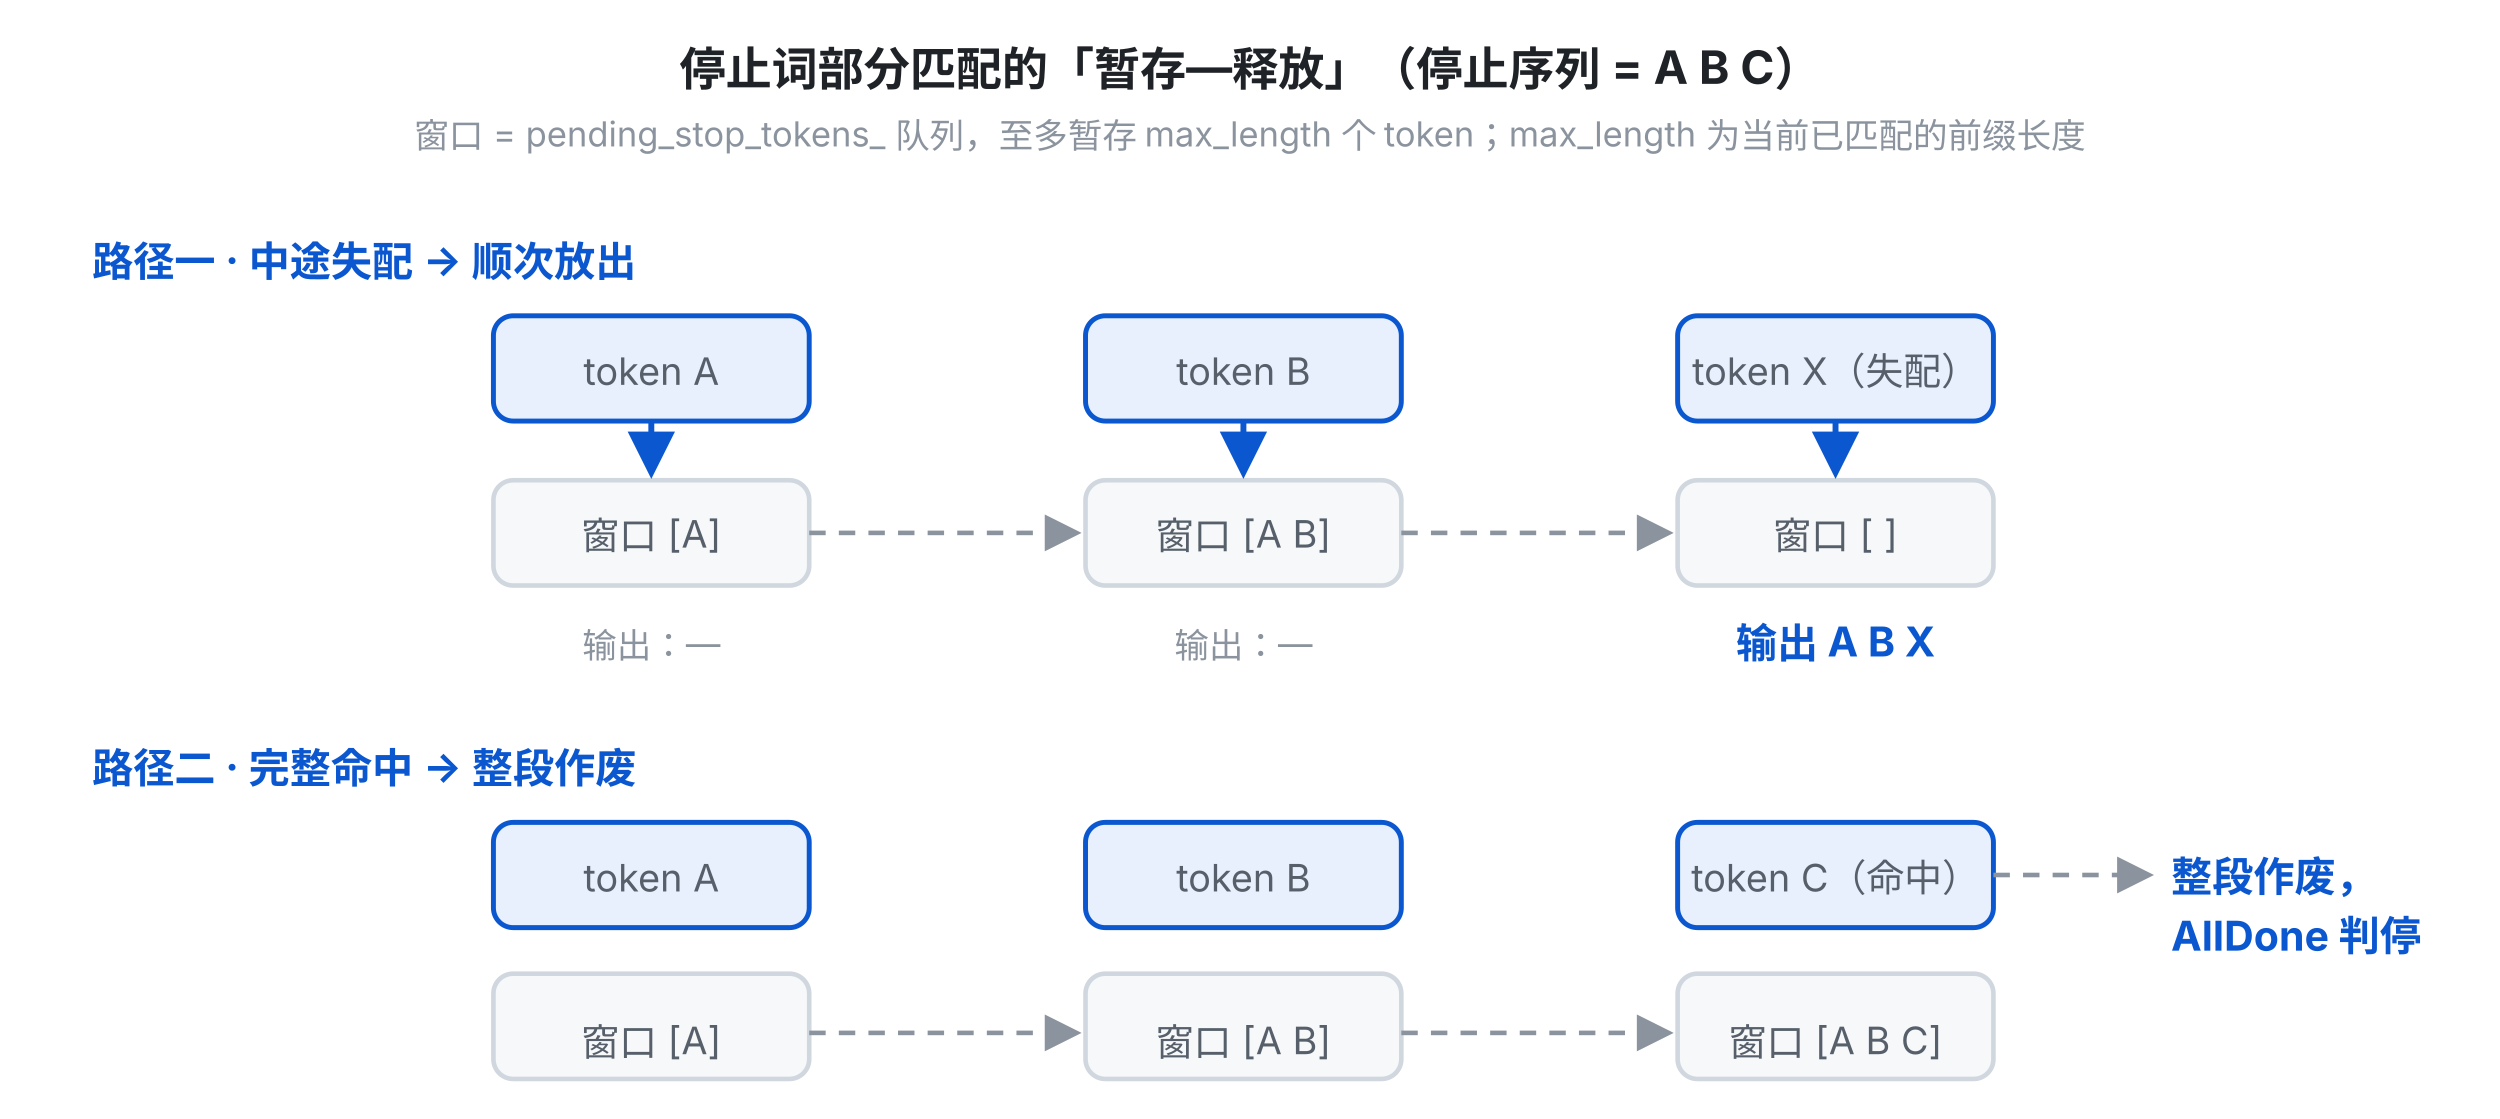
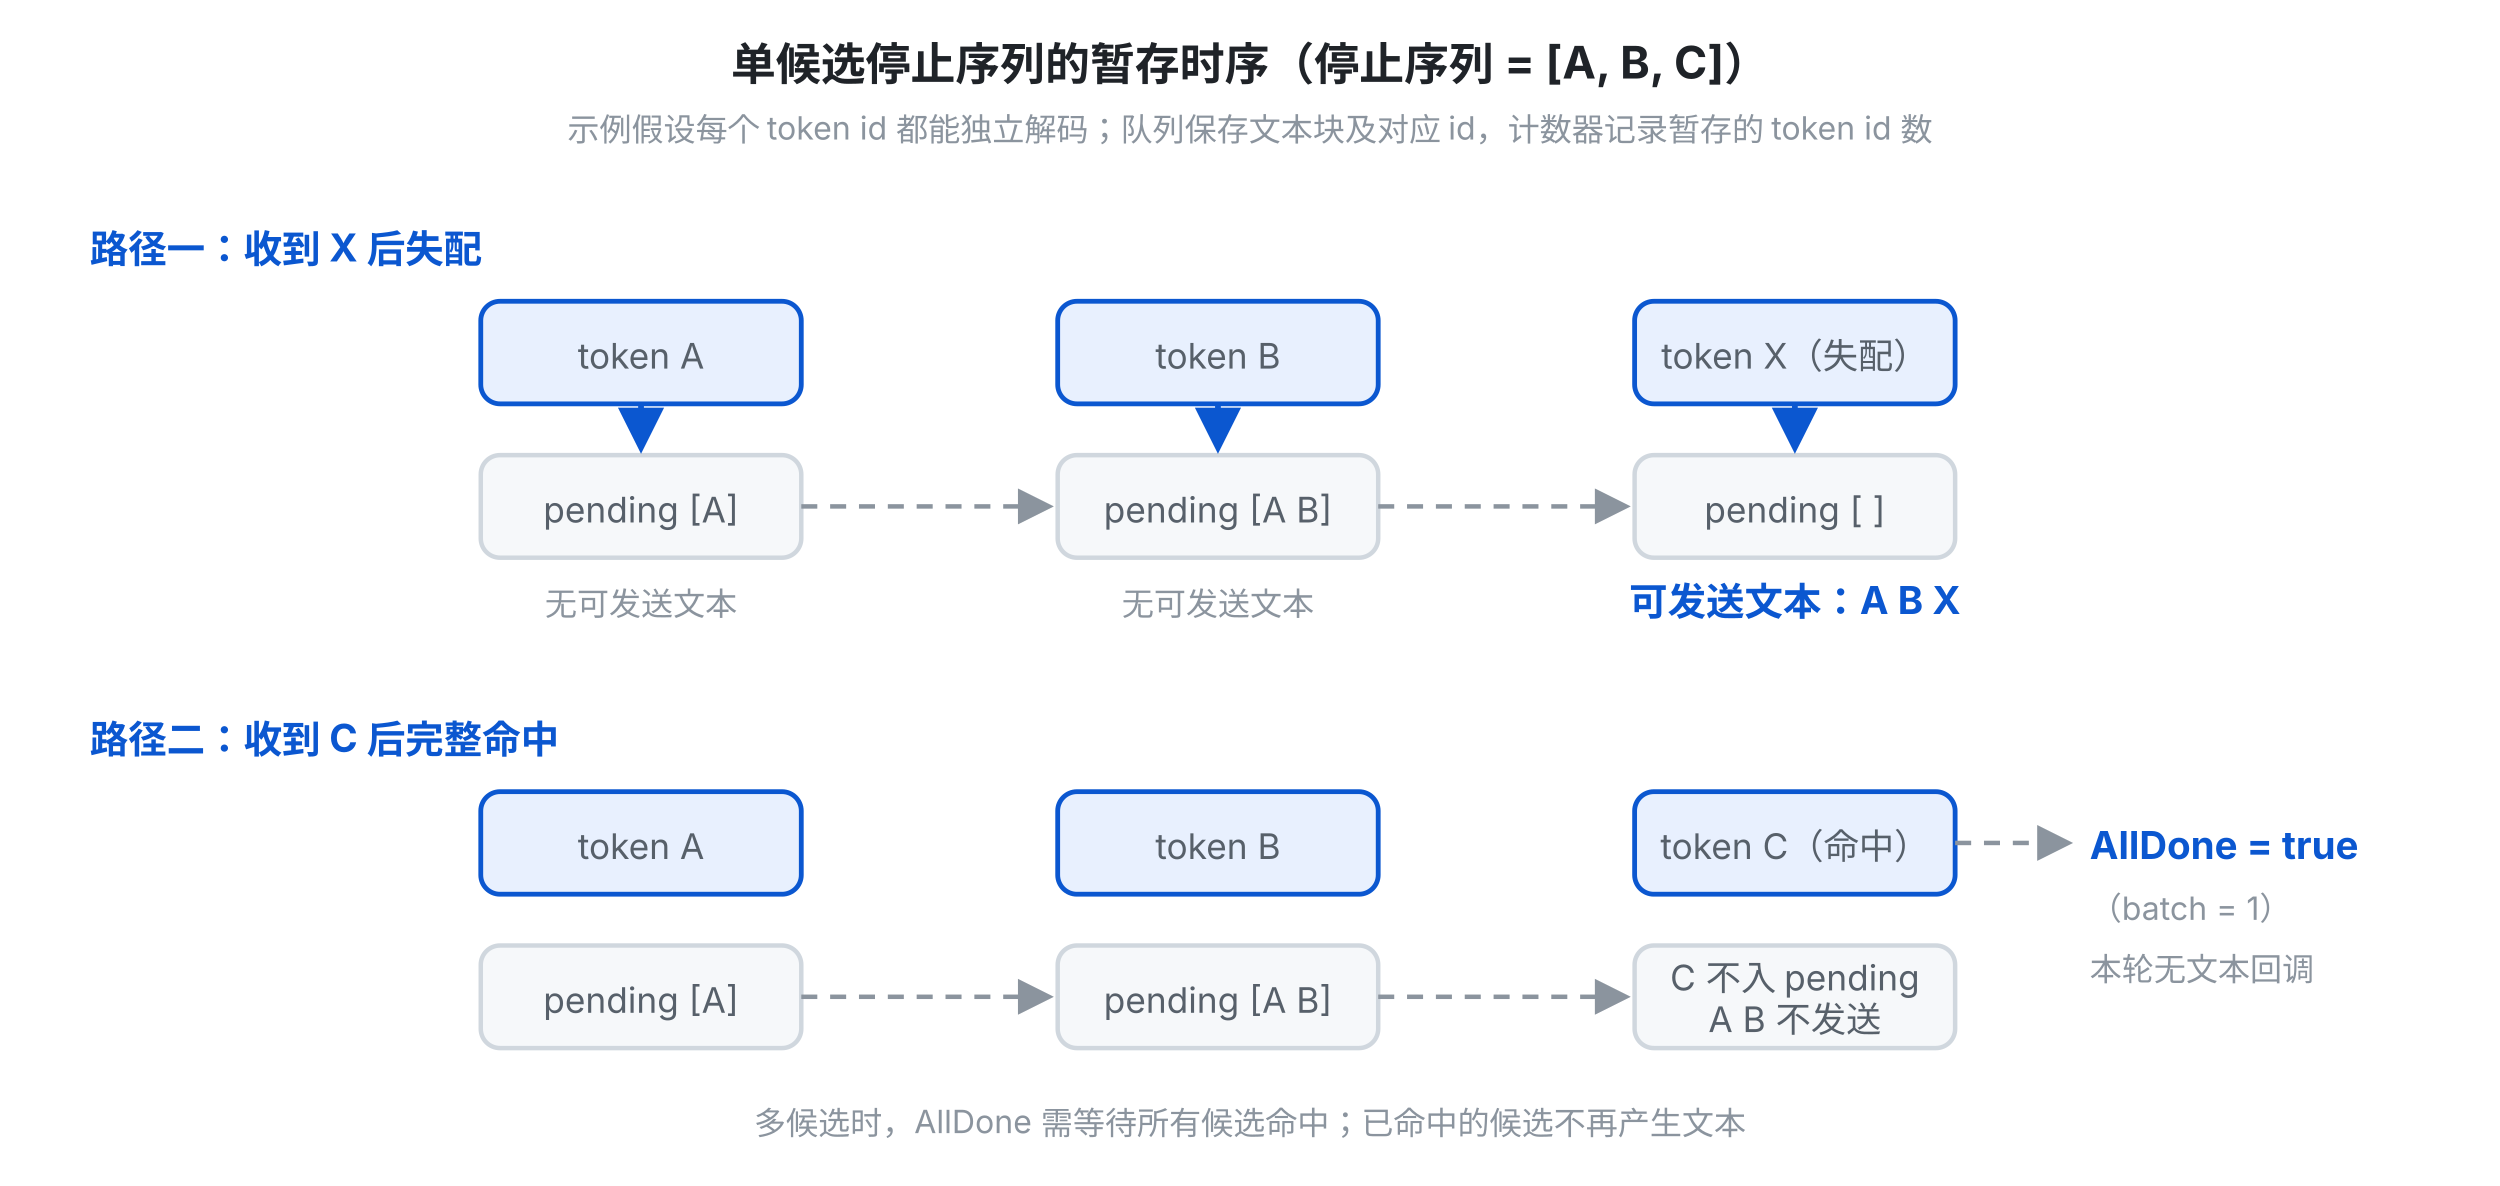
- <svg xmlns="http://www.w3.org/2000/svg" viewBox="0 0 760 340" width="760" height="340" role="img" aria-label="停止词部分匹配的暂存与释放">
-   <style>
-     text{font-family:-apple-system, "PingFang SC", "Microsoft YaHei", sans-serif}
-     .b{fill:var(--fig-surface, #f6f8fa);stroke:var(--fig-border, #d0d7de);stroke-width:1.4}
-     .bl{fill:var(--fig-accent-soft, #e8f0fe);stroke:var(--fig-accent, #0b57d0);stroke-width:1.5}
-     .t{fill:var(--fig-text, #1f2328);font-size:14px;font-weight:700}
-     .tw{fill:var(--fig-accent, #0b57d0);font-size:12.5px;font-weight:700}
-     .ts{fill:var(--fig-text-soft, #57606a);font-size:11.5px}
-     .td{fill:var(--fig-text-dim, #8b949e);font-size:10.5px}
-     .edge{stroke:var(--fig-accent, #0b57d0);stroke-width:1.8;fill:none}
-     .edged{stroke:var(--fig-text-dim, #8b949e);stroke-width:1.4;fill:none;stroke-dasharray:5 4}
-   </style>
+ <svg xmlns="http://www.w3.org/2000/svg" viewBox="0 0 780 370" width="780" height="370" role="img" aria-label="单候选停止序列在部分匹配、失配和完整命中时的暂存与发送行为">
  <defs>
+     <style>
+       text { font-family: -apple-system, "PingFang SC", "Microsoft YaHei", sans-serif; }
+       .b { fill: var(--fig-surface, #f6f8fa); stroke: var(--fig-border, #d0d7de); stroke-width: 1.4; }
+       .bl { fill: var(--fig-accent-soft, #e8f0fe); stroke: var(--fig-accent, #0b57d0); stroke-width: 1.5; }
+       .t { fill: var(--fig-text, #1f2328); font-size: 14px; font-weight: 700; }
+       .tw { fill: var(--fig-accent, #0b57d0); font-size: 12px; font-weight: 700; }
+       .ts { fill: var(--fig-text-soft, #57606a); font-size: 11px; }
+       .td { fill: var(--fig-text-dim, #8b949e); font-size: 10px; }
+       .edge { stroke: var(--fig-accent, #0b57d0); stroke-width: 1.8; fill: none; }
+       .edged { stroke: var(--fig-text-dim, #8b949e); stroke-width: 1.4; fill: none; stroke-dasharray: 5 4; }
+     </style>
    <marker id="ar" orient="auto-start-reverse" markerWidth="8" markerHeight="8" refX="6" refY="4">
      <path d="M0,0 L8,4 L0,8 z" fill="var(--fig-accent, #0b57d0)" />
    </marker>
    <marker id="ard" orient="auto-start-reverse" markerWidth="8" markerHeight="8" refX="6" refY="4">
      <path d="M0,0 L8,4 L0,8 z" fill="var(--fig-text-dim, #8b949e)" />
    </marker>
  </defs>
-   <text class="t" x="380" y="26" text-anchor="middle">停止词部分匹配的「暂存—释放」（停止序列 = A B C）</text>
-   <text class="td" x="380" y="45" text-anchor="middle">窗口 = pending_stop_tokens_ 队列，至多暂存 max_length 个 token；max_length 为当前已匹配的前缀长度</text>
-   <text class="tw" x="28" y="84">路径一 · 中途失配 → 顺次放出</text>
-   <rect class="bl" x="150" y="96" width="96" height="32" rx="6" />
-   <text class="ts" x="198" y="117" text-anchor="middle">token A</text>
-   <rect class="b" x="150" y="146" width="96" height="32" rx="6" />
-   <text class="ts" x="198" y="167" text-anchor="middle">窗口 [A]</text>
-   <text class="td" x="198" y="200" text-anchor="middle">输出：—</text>
-   <path class="edge" d="M198,128 V142" marker-end="url(#ar)" />
-   <rect class="bl" x="330" y="96" width="96" height="32" rx="6" />
-   <text class="ts" x="378" y="117" text-anchor="middle">token B</text>
-   <rect class="b" x="330" y="146" width="96" height="32" rx="6" />
-   <text class="ts" x="378" y="167" text-anchor="middle">窗口 [A B]</text>
-   <text class="td" x="378" y="200" text-anchor="middle">输出：—</text>
-   <path class="edge" d="M378,128 V142" marker-end="url(#ar)" />
-   <path class="edged" d="M246,162 H326" marker-end="url(#ard)" />
-   <rect class="bl" x="510" y="96" width="96" height="32" rx="6" />
-   <text class="ts" x="558" y="117" text-anchor="middle">token X（失配）</text>
-   <rect class="b" x="510" y="146" width="96" height="32" rx="6" />
-   <text class="ts" x="558" y="167" text-anchor="middle">窗口 [ ]</text>
-   <text class="tw" x="558" y="200" text-anchor="middle">输出 A B X</text>
-   <path class="edge" d="M558,128 V142" marker-end="url(#ar)" />
-   <path class="edged" d="M426,162 H506" marker-end="url(#ard)" />
-   <text class="tw" x="28" y="238">路径二 · 完整命中 → 整段作废</text>
-   <rect class="bl" x="150" y="250" width="96" height="32" rx="6" />
-   <text class="ts" x="198" y="271" text-anchor="middle">token A</text>
-   <rect class="b" x="150" y="298" width="96" height="32" rx="6" transform="translate(0,-2)" />
-   <text class="ts" x="198" y="321" text-anchor="middle">窗口 [A]</text>
-   <text class="td" x="198" y="338" text-anchor="middle" />
-   <rect class="bl" x="330" y="250" width="96" height="32" rx="6" />
-   <text class="ts" x="378" y="271" text-anchor="middle">token B</text>
-   <rect class="b" x="330" y="298" width="96" height="32" rx="6" transform="translate(0,-2)" />
-   <text class="ts" x="378" y="321" text-anchor="middle">窗口 [A B]</text>
-   <path class="edged" d="M246,314 H326" marker-end="url(#ard)" />
-   <rect class="bl" x="510" y="250" width="96" height="32" rx="6" />
-   <text class="ts" x="558" y="271" text-anchor="middle">token C（命中）</text>
-   <rect class="b" x="510" y="298" width="96" height="32" rx="6" transform="translate(0,-2)" />
-   <text class="ts" x="558" y="321" text-anchor="middle">窗口 [A B C]</text>
-   <path class="edged" d="M426,314 H506" marker-end="url(#ard)" />
-   <text class="tw" x="660" y="271">整段作废，</text>
-   <text class="tw" x="660" y="289">AllDone 判停</text>
-   <path class="edged" d="M606,266 H652" marker-end="url(#ard)" />
+   <text class="t" x="390" y="25" text-anchor="middle">单候选停止序列的暂存时序（停止序列 = [A, B, C]）</text>
+   <text class="td" x="390" y="44" text-anchor="middle">示例假设每个 token id 都能独立解码；队列保存文本块及对应 id，计数器记录暂存的 token id 数</text>
+   <text class="tw" x="28" y="82">路径一：收到 X 后失配</text>
+   <rect class="bl" x="150" y="94" width="100" height="32" rx="6" />
+   <text class="ts" x="200" y="115" text-anchor="middle">token A</text>
+   <rect class="b" x="150" y="142" width="100" height="32" rx="6" />
+   <text class="ts" x="200" y="163" text-anchor="middle">pending [A]</text>
+   <text class="td" x="200" y="192" text-anchor="middle">无可发送文本</text>
+   <path class="edge" d="M200,126 V138" marker-end="url(#ar)" />
+   <rect class="bl" x="330" y="94" width="100" height="32" rx="6" />
+   <text class="ts" x="380" y="115" text-anchor="middle">token B</text>
+   <rect class="b" x="330" y="142" width="100" height="32" rx="6" />
+   <text class="ts" x="380" y="163" text-anchor="middle">pending [A B]</text>
+   <text class="td" x="380" y="192" text-anchor="middle">无可发送文本</text>
+   <path class="edge" d="M380,126 V138" marker-end="url(#ar)" />
+   <path class="edged" d="M250,158 H326" marker-end="url(#ard)" />
+   <rect class="bl" x="510" y="94" width="100" height="32" rx="6" />
+   <text class="ts" x="560" y="115" text-anchor="middle">token X（失配）</text>
+   <rect class="b" x="510" y="142" width="100" height="32" rx="6" />
+   <text class="ts" x="560" y="163" text-anchor="middle">pending [ ]</text>
+   <text class="tw" x="560" y="192" text-anchor="middle">可发送文本：A B X</text>
+   <path class="edge" d="M560,126 V138" marker-end="url(#ar)" />
+   <path class="edged" d="M430,158 H506" marker-end="url(#ard)" />
+   <text class="tw" x="28" y="235">路径二：收到 C 后完整命中</text>
+   <rect class="bl" x="150" y="247" width="100" height="32" rx="6" />
+   <text class="ts" x="200" y="268" text-anchor="middle">token A</text>
+   <rect class="b" x="150" y="295" width="100" height="32" rx="6" />
+   <text class="ts" x="200" y="316" text-anchor="middle">pending [A]</text>
+   <rect class="bl" x="330" y="247" width="100" height="32" rx="6" />
+   <text class="ts" x="380" y="268" text-anchor="middle">token B</text>
+   <rect class="b" x="330" y="295" width="100" height="32" rx="6" />
+   <text class="ts" x="380" y="316" text-anchor="middle">pending [A B]</text>
+   <path class="edged" d="M250,311 H326" marker-end="url(#ard)" />
+   <rect class="bl" x="510" y="247" width="100" height="32" rx="6" />
+   <text class="ts" x="560" y="268" text-anchor="middle">token C（命中）</text>
+   <rect class="b" x="510" y="295" width="100" height="32" rx="6" />
+   <text class="ts" x="560" y="309" text-anchor="middle">C 不入 pending</text>
+   <text class="ts" x="560" y="322" text-anchor="middle">A B 不发送</text>
+   <path class="edged" d="M430,311 H506" marker-end="url(#ard)" />
+   <text class="tw" x="652" y="268">AllDone = true</text>
+   <text class="td" x="652" y="287">（batch = 1）</text>
+   <text class="td" x="652" y="306">本轮无文本回调</text>
+   <path class="edged" d="M610,263 H644" marker-end="url(#ard)" />
+   <text class="td" x="390" y="354" text-anchor="middle">多候选时，AllDone 需等待所有候选命中；已命中的候选不再产生文本</text>
</svg>
